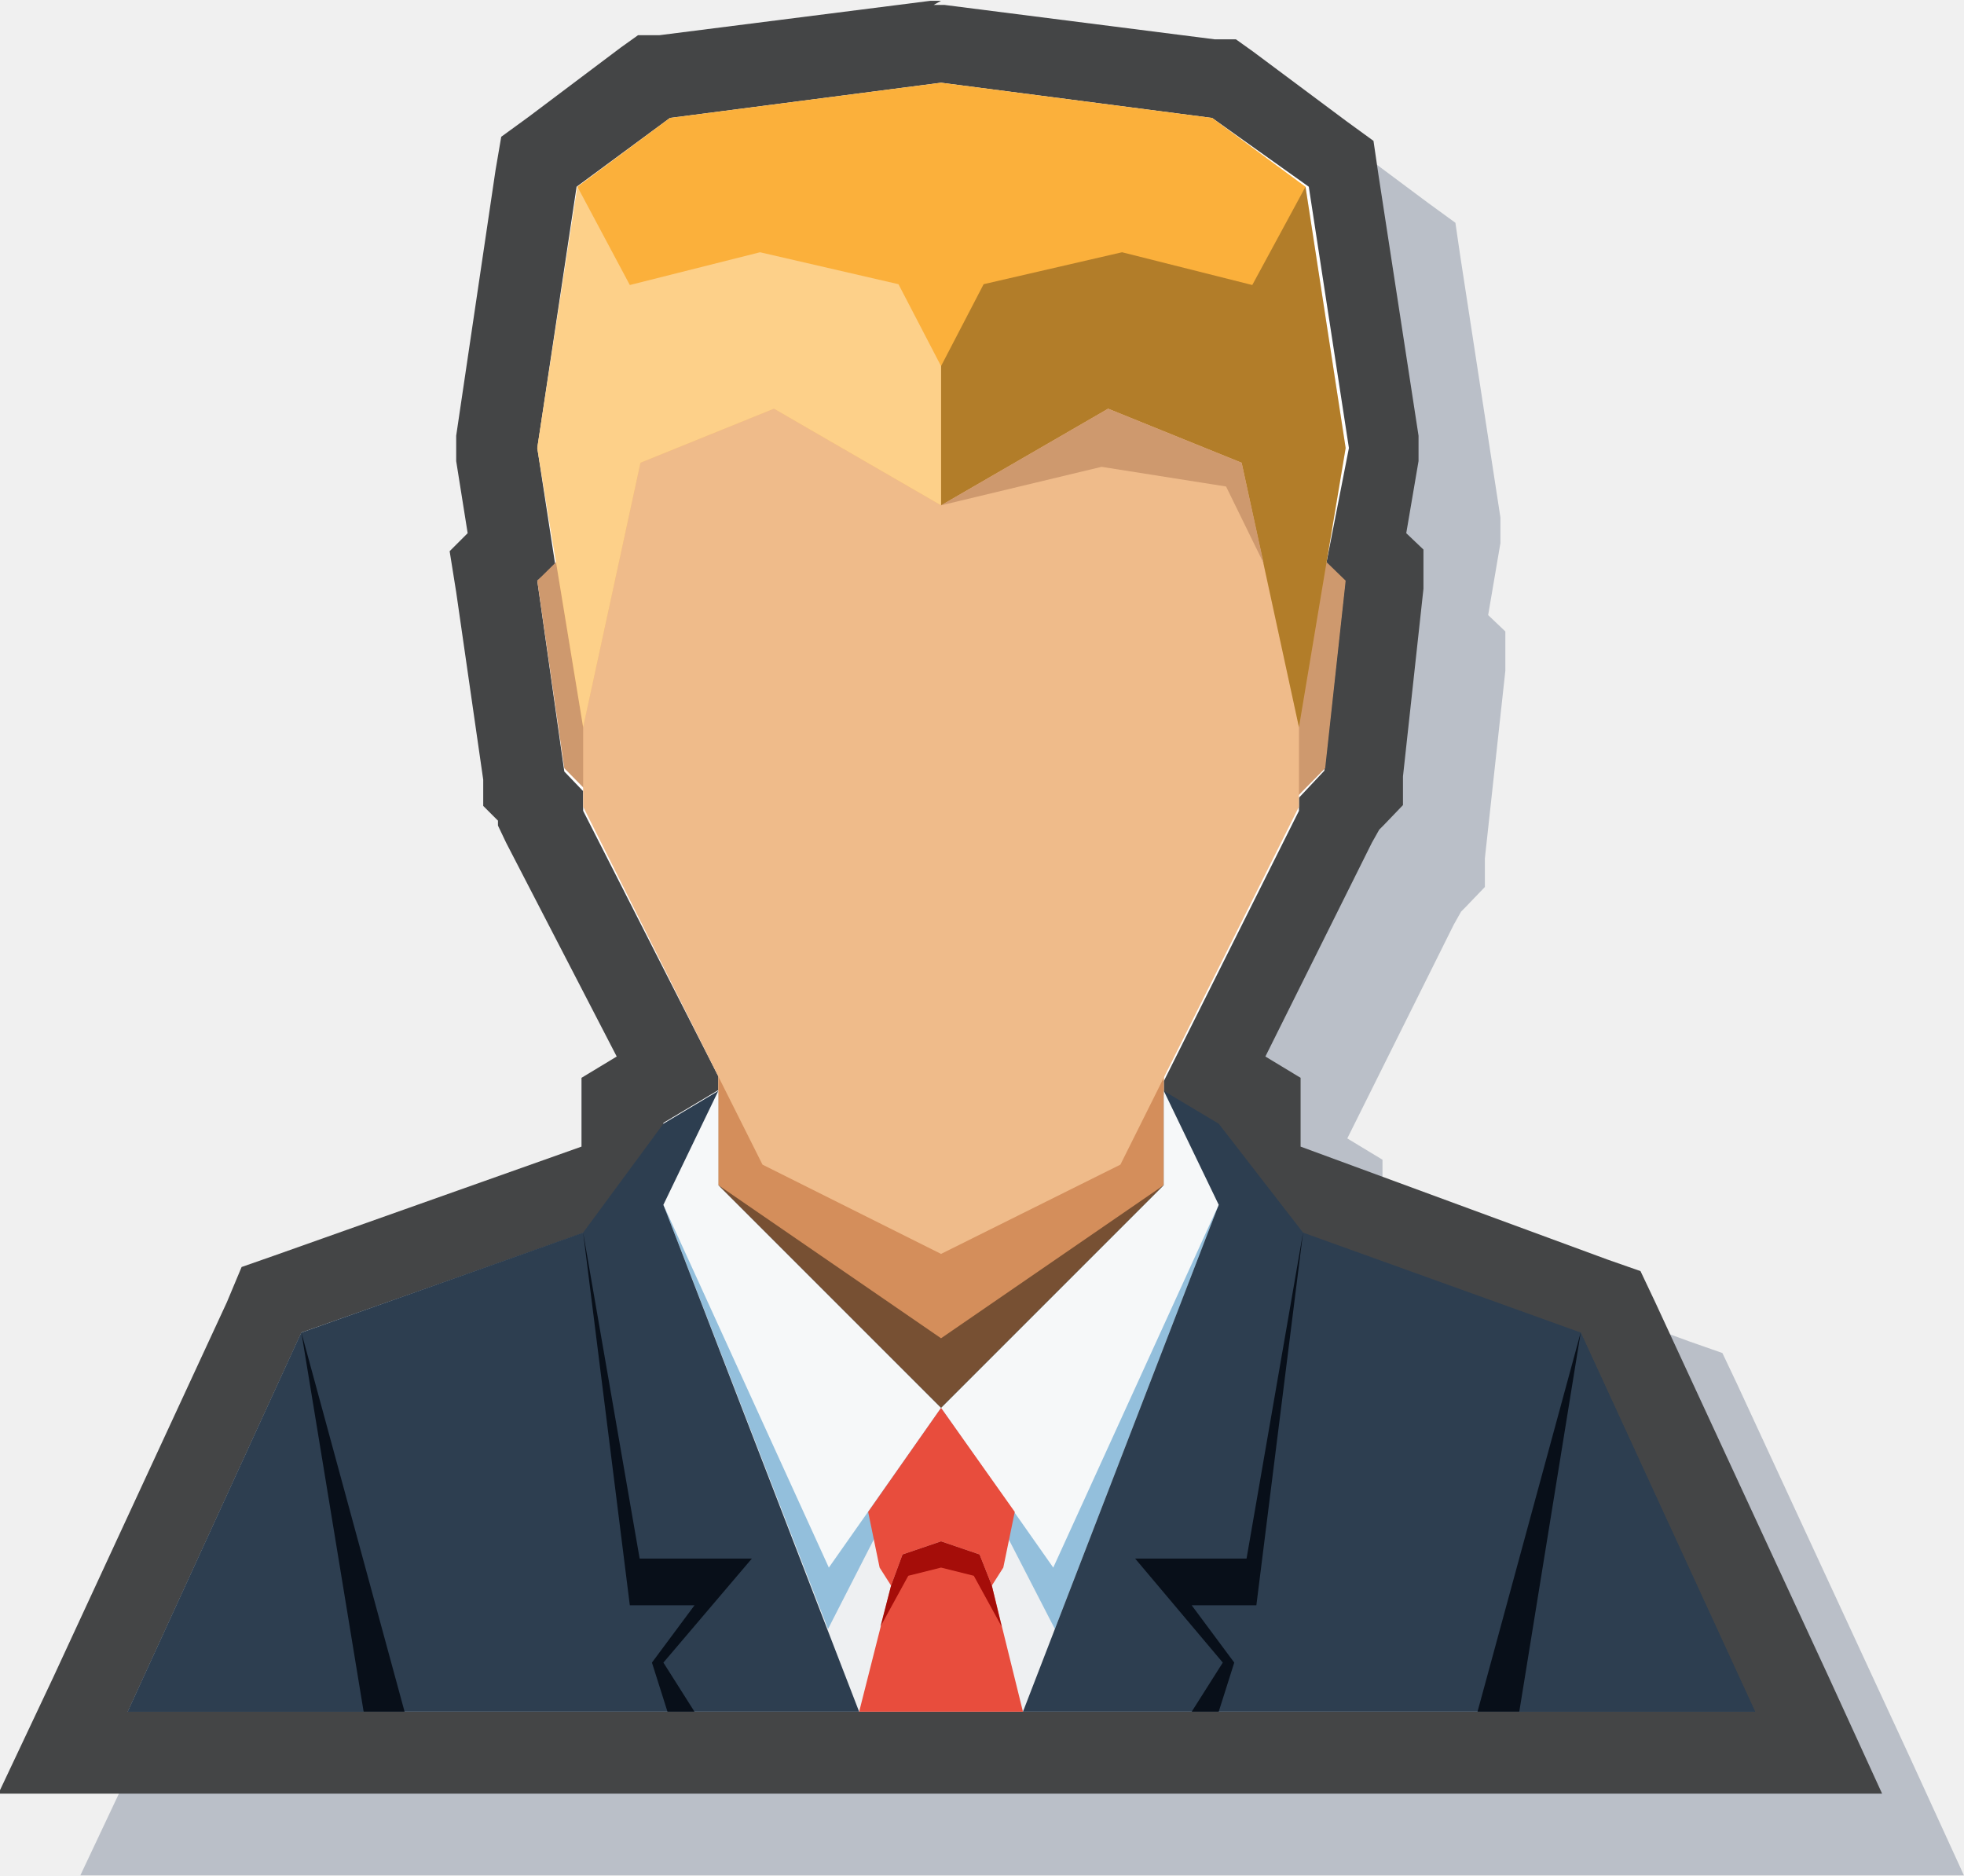
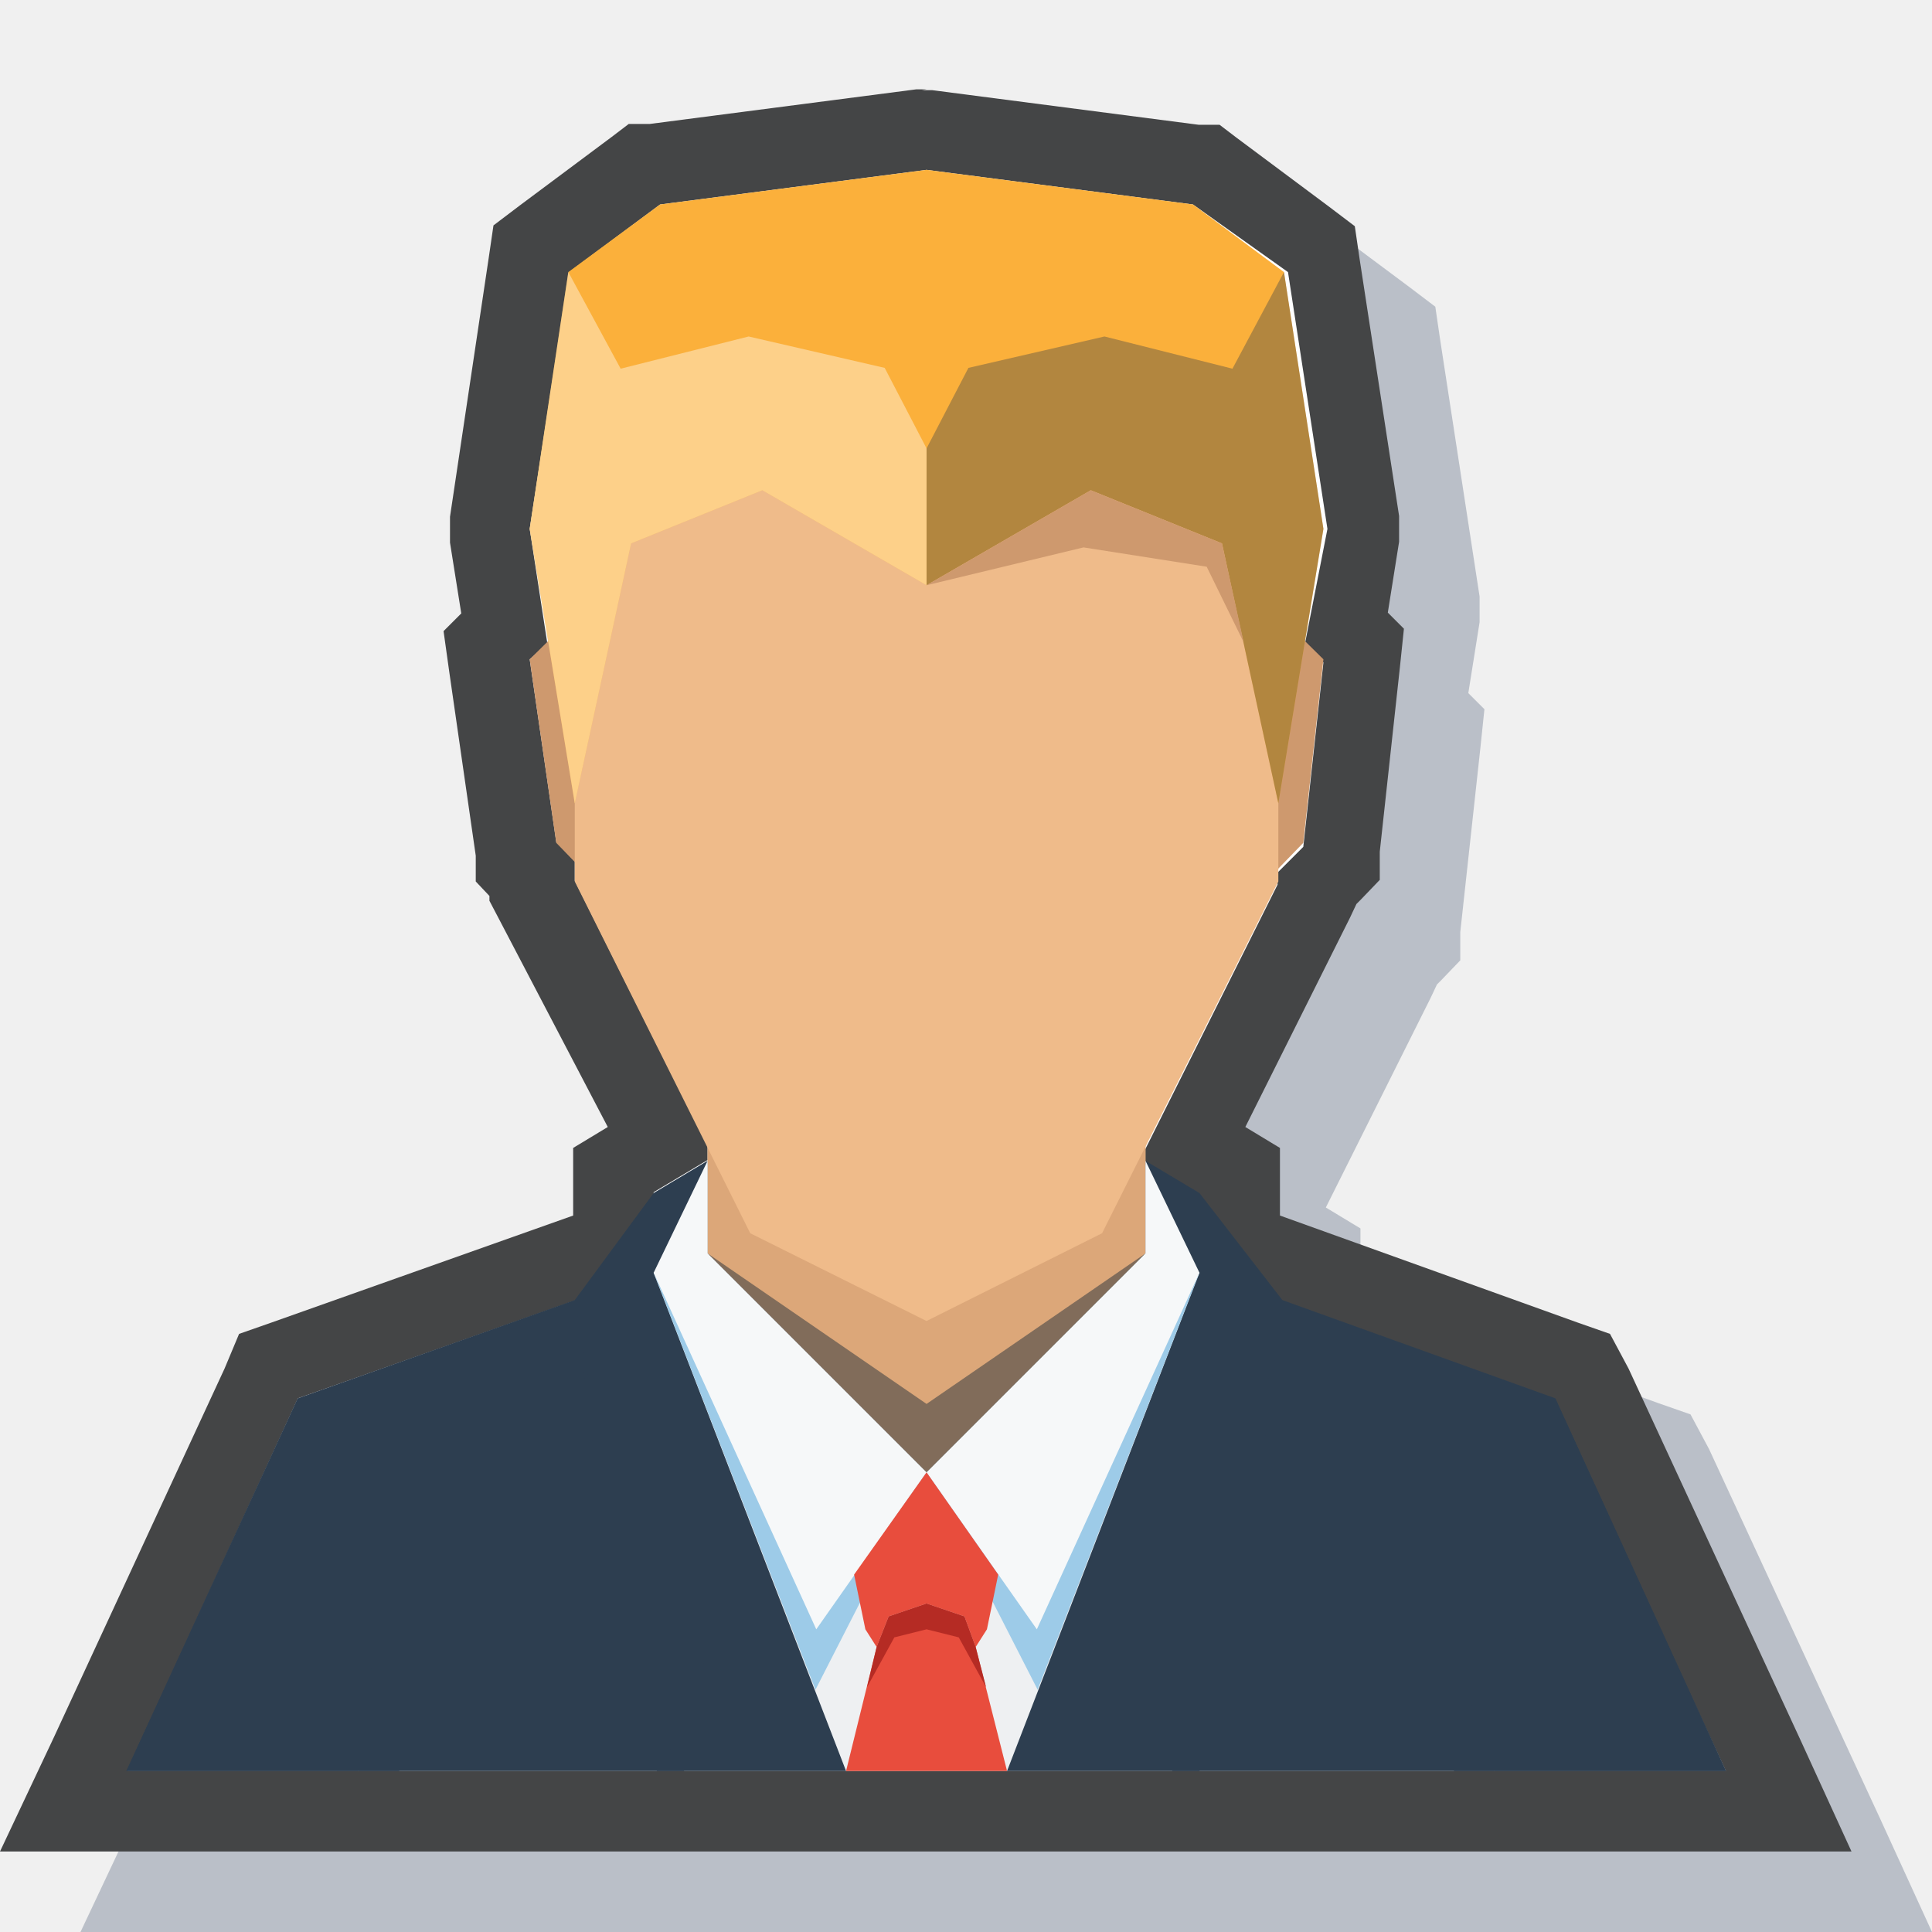
- <svg xmlns="http://www.w3.org/2000/svg" viewBox="0 0 23.98 22.9">
-   <defs>
-     <style>.cls-1{fill:none;}.cls-2{isolation:isolate;}.cls-3{clip-path:url(#clip-path);}.cls-14,.cls-15,.cls-4{opacity:0.4;}.cls-11,.cls-14,.cls-16,.cls-18,.cls-19,.cls-21,.cls-4{mix-blend-mode:multiply;}.cls-5{fill:#69768b;}.cls-15,.cls-6{fill:#fff;}.cls-14,.cls-18,.cls-7{fill:#444546;}.cls-19,.cls-8{fill:#2d3e50;}.cls-9{fill:#eef0f2;}.cls-10{fill:#efbb8a;}.cls-11,.cls-12{fill:#ce996e;}.cls-11,.cls-18{opacity:0.6;}.cls-13{fill:#fbb03b;}.cls-15{mix-blend-mode:screen;}.cls-16{fill:#9dcbe8;}.cls-17{fill:#f6f8f9;}.cls-20{fill:#e84d3d;}.cls-21{fill:#b52b24;}</style>
-     <clipPath id="clip-path" transform="translate(-0.02 -1.1)">
-       <rect id="SVGID" class="cls-1" width="24" height="24" />
-     </clipPath>
-   </defs>
-   <g class="cls-2">
-     <g id="Layer_2" data-name="Layer 2">
-       <g id="Layer_1-2" data-name="Layer 1">
-         <g class="cls-3">
-           <g class="cls-4">
-             <path class="cls-5" d="M12.51,2.1l-.13,0-3.31.42-.26,0-.21.15-1.13.85-.33.24-.07.41L6.59,7.42l0,.16,0,.15.14.88-.22.22.08.5.33,2.29,0,.32.18.18v.06l.1.21L8.55,15l-.43.26v.84L4.37,17.43l-.4.14L3.79,18,1.67,22.58,1,24H24l-.65-1.42L21.23,18l-.18-.38-.4-.14L16.9,16.1v-.84L16.47,15l1.3-2.61.09-.16.05-.05.24-.25,0-.35.25-2.29,0-.48-.21-.2.15-.88,0-.15,0-.16-.49-3.19-.06-.41-.33-.24-1.14-.85-.21-.15-.26,0-3.3-.42-.13,0Z" transform="translate(-0.02 -1.1)" />
-           </g>
-           <polygon class="cls-6" points="0.78 21.4 3.32 15.87 7.6 14.36 7.6 13.44 8.18 13.09 6.62 9.96 6.62 9.81 6.42 9.61 6.03 6.91 6.25 6.69 6.05 5.47 6.58 2 7.99 0.96 11.49 0.5 14.99 0.96 16.4 2 16.93 5.47 16.73 6.69 16.95 6.9 16.66 9.6 16.36 9.9 16.36 9.96 14.8 13.09 15.38 13.44 15.38 14.36 19.67 15.87 22.2 21.4 0.78 21.4" />
-           <path class="cls-7" d="M11.51,2.11l3.31.43L16,3.38l.49,3.19L16.21,8l.23.23-.25,2.28-.31.33V11l-1.65,3.3v.17l.67.4v1l4.42,1.56L21.44,22H1.58L3.7,17.37l4.42-1.56v-1l.67-.4v-.17L7.14,11v-.24l-.23-.24L6.58,8.19,6.8,8,6.58,6.57l.48-3.19L8.2,2.54l3.31-.43m0-1-.13,0-3.31.42-.26,0-.21.15-1.13.85-.33.24-.07.41L5.59,6.42l0,.16,0,.15.14.88-.22.22.08.5.33,2.29,0,.32.18.18v.06l.1.21L7.55,14l-.43.26v.84L3.37,16.43l-.4.14L2.79,17,.67,21.58,0,23H23l-.65-1.42L20.23,17l-.18-.38-.4-.14L15.9,15.1v-.84L15.47,14l1.3-2.61.09-.16.05-.05.24-.25,0-.35.25-2.29,0-.48-.21-.2.15-.88,0-.15,0-.16-.49-3.19-.06-.41-.33-.24-1.14-.85-.21-.15-.26,0-3.3-.42-.13,0Z" transform="translate(-0.02 -1.1)" />
-           <polygon class="cls-8" points="19.3 16.27 15.91 15.05 14.88 13.72 14.21 13.32 14.21 14.47 11.49 17.19 8.77 14.47 8.77 13.32 8.1 13.72 7.12 15.05 3.68 16.27 1.56 20.9 21.43 20.9 19.3 16.27" />
-           <polygon class="cls-9" points="8.1 14.71 10.49 20.9 12.49 20.9 14.88 14.71 11.49 17.19 8.1 14.71" />
-           <polygon class="cls-10" points="8.77 11.16 8.77 14.47 11.49 17.19 14.21 14.47 14.21 11.16 8.77 11.16" />
-           <polygon class="cls-11" points="8.77 11.16 8.77 14.47 11.49 17.19 14.21 14.47 14.21 11.16 8.77 11.16" />
-           <polygon class="cls-12" points="14.5 10.02 15.55 10.02 16.18 9.38 16.43 7.09 15.72 6.4 14.5 10.02" />
-           <polygon class="cls-12" points="8.48 10.02 7.52 10.02 6.89 9.38 6.56 7.09 7.26 6.4 8.48 10.02" />
-           <polygon class="cls-10" points="11.49 15.31 9.31 14.22 7.12 9.85 7.12 5.48 8.21 3.29 11.49 2.2 14.77 3.29 15.86 5.48 15.86 9.85 13.68 14.22 11.49 15.31" />
-           <polygon class="cls-13" points="15.94 2.28 14.8 1.44 11.49 1.01 8.18 1.44 7.05 2.28 6.56 5.47 7.12 8.88 7.82 5.65 9.45 4.99 11.49 6.17 13.53 4.99 15.16 5.65 15.86 8.88 16.43 5.47 15.94 2.28" />
-           <polygon class="cls-14" points="11.49 6.17 11.49 4.47 12.01 3.47 13.7 3.08 15.29 3.48 15.94 2.28 16.43 5.47 15.86 8.88 15.16 5.65 13.53 4.99 11.49 6.17" />
-           <polygon class="cls-12" points="11.49 6.17 13.45 5.7 14.97 5.94 15.43 6.88 15.16 5.65 13.53 4.99 11.49 6.17" />
-           <polygon class="cls-15" points="11.49 6.17 11.49 4.47 10.97 3.47 9.28 3.08 7.69 3.48 7.05 2.28 6.56 5.47 7.12 8.88 7.82 5.65 9.45 4.99 11.49 6.17" />
-           <polygon class="cls-16" points="11.49 17.19 10.11 19.89 8.1 14.71 8.77 14.47 11.49 17.19" />
-           <polygon class="cls-16" points="11.49 17.19 12.88 19.89 14.88 14.71 14.21 14.47 11.49 17.19" />
-           <polygon class="cls-17" points="8.77 14.47 8.77 13.32 8.1 14.71 10.12 19.14 11.49 17.19 8.77 14.47" />
-           <polygon class="cls-17" points="14.21 14.47 14.21 13.32 14.88 14.71 12.86 19.14 11.49 17.19 14.21 14.47" />
-           <polygon class="cls-8" points="3.68 16.27 1.56 20.9 4.44 20.9 3.68 16.27" />
-           <polygon class="cls-8" points="19.3 16.27 21.43 20.9 18.55 20.9 19.3 16.27" />
-           <polygon class="cls-18" points="11.49 16.34 8.77 14.47 11.49 17.19 14.21 14.47 11.49 16.34" />
-           <polygon class="cls-19" points="8.48 20.9 8.1 20.3 9.18 19.03 7.81 19.03 7.12 15.05 7.69 19.6 8.48 19.6 7.96 20.3 8.15 20.9 8.48 20.9" />
-           <polygon class="cls-19" points="14.55 20.9 14.93 20.3 13.86 19.03 15.22 19.03 15.91 15.05 15.34 19.6 14.55 19.6 15.07 20.3 14.88 20.9 14.55 20.9" />
-           <polygon class="cls-20" points="11.49 17.19 10.6 18.46 10.74 19.14 10.88 19.36 11.02 18.98 11.49 18.82 11.96 18.98 12.11 19.36 12.25 19.14 12.39 18.46 11.49 17.19" />
-           <polygon class="cls-20" points="10.88 19.36 10.49 20.9 12.49 20.9 12.11 19.36 11.96 18.98 11.49 18.82 11.02 18.98 10.88 19.36" />
-           <polygon class="cls-21" points="12.11 19.36 11.96 18.98 11.49 18.82 11.02 18.98 10.88 19.36 10.75 19.86 11.09 19.24 11.49 19.14 11.89 19.24 12.23 19.86 12.11 19.36" />
-           <polygon class="cls-19" points="3.68 16.27 4.44 20.9 4.94 20.9 3.68 16.27" />
-           <polygon class="cls-19" points="19.3 16.27 18.55 20.9 18.04 20.9 19.3 16.27" />
-         </g>
-       </g>
+ <svg xmlns="http://www.w3.org/2000/svg" viewBox="0 0 24 24">
+   <g style="isolation:isolate">
+     <g opacity="0.4">
+       <path d="M12.51,2.1l-.13,0-3.31.43-.26,0-.21.16-1.14.85-.33.25-.06.41L6.59,7.42l0,.16,0,.16.14.88-.22.22.07.5.33,2.29,0,.32.17.18v.06l.11.21L8.55,15l-.43.26v.84L4.37,17.43l-.4.14L3.79,18,1.67,22.58,1,24H24l-.65-1.42L21.23,18,21,17.57l-.4-.14L16.9,16.1v-.84L16.47,15l1.3-2.6.08-.17.05-.05.24-.25,0-.35.25-2.29.05-.48-.2-.2.14-.88,0-.16,0-.16-.49-3.19-.06-.41-.33-.25-1.14-.85-.21-.16-.26,0-3.31-.43-.13,0Z" fill="#69768b" />
    </g>
+     <polygon points="0.8 22.5 3.33 16.97 7.62 15.45 7.62 14.54 8.2 14.19 6.64 11.06 6.64 10.91 6.43 10.71 6.04 8.01 6.27 7.79 6.07 6.57 6.6 3.1 8.01 2.06 11.51 1.6 15.01 2.06 16.42 3.1 16.95 6.57 16.75 7.79 16.96 8 16.67 10.7 16.38 11 16.38 11.06 14.82 14.19 15.4 14.54 15.4 15.45 19.68 16.97 22.22 22.5 0.8 22.5" fill="#fff" />
+     <path d="M11.51,2.11l3.31.43L16,3.38l.49,3.19L16.21,8l.23.23-.25,2.29-.32.32v.15l-1.65,3.3v.17l.67.4v1l4.42,1.56L21.44,22H1.58L3.7,17.37l4.42-1.56v-1l.67-.4v-.17l-1.65-3.3v-.24l-.23-.24L6.58,8.19,6.8,8,6.58,6.57l.49-3.19L8.2,2.54l3.31-.43m0-1-.13,0-3.31.43-.26,0-.21.16-1.14.85-.33.25-.06.41L5.59,6.42l0,.16,0,.16.14.88-.22.22.07.5.33,2.29,0,.32.17.18v.06l.11.21L7.55,14l-.43.26v.84L3.37,16.43l-.4.14L2.79,17,.67,21.58,0,23H23l-.65-1.42L20.23,17,20,16.57l-.4-.14L15.9,15.1v-.84L15.47,14l1.3-2.6.08-.17.05-.05.24-.25,0-.35.25-2.29.05-.48-.2-.2.14-.88,0-.16,0-.16-.49-3.19-.06-.41-.33-.25-1.14-.85-.21-.16-.26,0-3.31-.43-.13,0Z" fill="#444546" />
+     <polygon points="19.32 17.37 15.93 16.15 14.9 14.82 14.23 14.42 14.23 15.57 11.51 18.29 8.79 15.57 8.79 14.42 8.12 14.82 7.14 16.15 3.7 17.37 1.57 22 21.44 22 19.32 17.37" fill="#2d3e50" />
+     <polygon points="8.12 15.81 10.51 22 12.51 22 14.9 15.81 11.51 18.29 8.12 15.81" fill="#eef0f2" />
+     <polygon points="8.79 12.26 8.79 15.57 11.51 18.29 14.23 15.57 14.23 12.26 8.79 12.26" fill="#efbb8a" />
+     <polygon points="8.79 12.26 8.79 15.57 11.51 18.29 14.23 15.57 14.23 12.26 8.79 12.26" fill="#ce996e" opacity="0.6" />
+     <polygon points="14.52 11.12 15.56 11.12 16.19 10.47 16.44 8.19 15.74 7.5 14.52 11.12" fill="#ce996e" />
+     <polygon points="8.5 11.12 7.54 11.12 6.91 10.47 6.58 8.19 7.28 7.5 8.5 11.12" fill="#ce996e" />
+     <polygon points="11.51 16.41 9.32 15.32 7.14 10.95 7.14 6.58 8.23 4.39 11.51 3.3 14.79 4.39 15.88 6.58 15.88 10.95 13.69 15.32 11.51 16.41" fill="#efbb8a" />
+     <polygon points="15.95 3.38 14.82 2.54 11.51 2.11 8.2 2.54 7.06 3.38 6.58 6.57 7.14 9.98 7.84 6.75 9.47 6.09 11.51 7.27 13.55 6.09 15.18 6.75 15.88 9.98 16.44 6.57 15.95 3.38" fill="#fbb03b" />
+     <polygon points="11.51 7.27 11.51 5.57 12.03 4.57 13.72 4.18 15.31 4.58 15.95 3.38 16.44 6.57 15.88 9.98 15.18 6.75 13.55 6.09 11.51 7.27" fill="#444546" opacity="0.4" />
+     <polygon points="11.51 7.27 13.46 6.8 14.99 7.04 15.45 7.98 15.18 6.75 13.55 6.09 11.51 7.27" fill="#ce996e" />
+     <polygon points="11.51 7.27 11.51 5.57 10.99 4.57 9.3 4.18 7.71 4.58 7.06 3.38 6.58 6.57 7.14 9.98 7.84 6.75 9.47 6.09 11.51 7.27" fill="#fff" opacity="0.4" style="mix-blend-mode:screen" />
+     <polygon points="11.51 18.29 10.13 20.99 8.12 15.81 8.79 15.57 11.51 18.29" fill="#9dcbe8" />
+     <polygon points="11.51 18.29 12.89 20.99 14.9 15.81 14.23 15.57 11.51 18.29" fill="#9dcbe8" />
+     <polygon points="8.79 15.57 8.79 14.42 8.12 15.81 10.14 20.24 11.51 18.29 8.79 15.57" fill="#f6f8f9" />
+     <polygon points="14.23 15.57 14.23 14.42 14.9 15.81 12.88 20.24 11.51 18.29 14.23 15.57" fill="#f6f8f9" />
+     <polygon points="3.7 17.37 1.57 22 4.45 22 3.7 17.37" fill="#2d3e50" />
+     <polygon points="19.32 17.37 21.44 22 18.56 22 19.32 17.37" fill="#2d3e50" />
+     <polygon points="11.51 17.44 8.79 15.57 11.51 18.29 14.23 15.57 11.51 17.44" fill="#444546" opacity="0.6" />
+     <polygon points="8.5 22 8.12 21.4 9.19 20.13 7.83 20.13 7.14 16.15 7.71 20.7 8.5 20.7 7.97 21.4 8.16 22 8.5 22" fill="#2d3e50" />
+     <polygon points="14.56 22 14.95 21.4 13.87 20.13 15.23 20.13 15.93 16.15 15.36 20.7 14.56 20.7 15.09 21.4 14.9 22 14.56 22" fill="#2d3e50" />
+     <polygon points="11.51 18.29 10.61 19.56 10.75 20.24 10.89 20.46 11.04 20.08 11.51 19.92 11.98 20.08 12.12 20.46 12.26 20.24 12.4 19.56 11.51 18.29" fill="#e84d3d" />
+     <polygon points="10.89 20.46 10.51 22 12.51 22 12.12 20.46 11.98 20.08 11.51 19.92 11.04 20.08 10.89 20.46" fill="#e84d3d" />
+     <polygon points="12.12 20.46 11.98 20.08 11.51 19.92 11.04 20.08 10.89 20.46 10.77 20.96 11.11 20.34 11.51 20.24 11.91 20.34 12.25 20.96 12.12 20.46" fill="#b52b24" />
+     <polygon points="3.7 17.37 4.45 22 4.96 22 3.7 17.37" fill="#2d3e50" />
+     <polygon points="19.32 17.37 18.56 22 18.06 22 19.32 17.37" fill="#2d3e50" />
  </g>
</svg>
